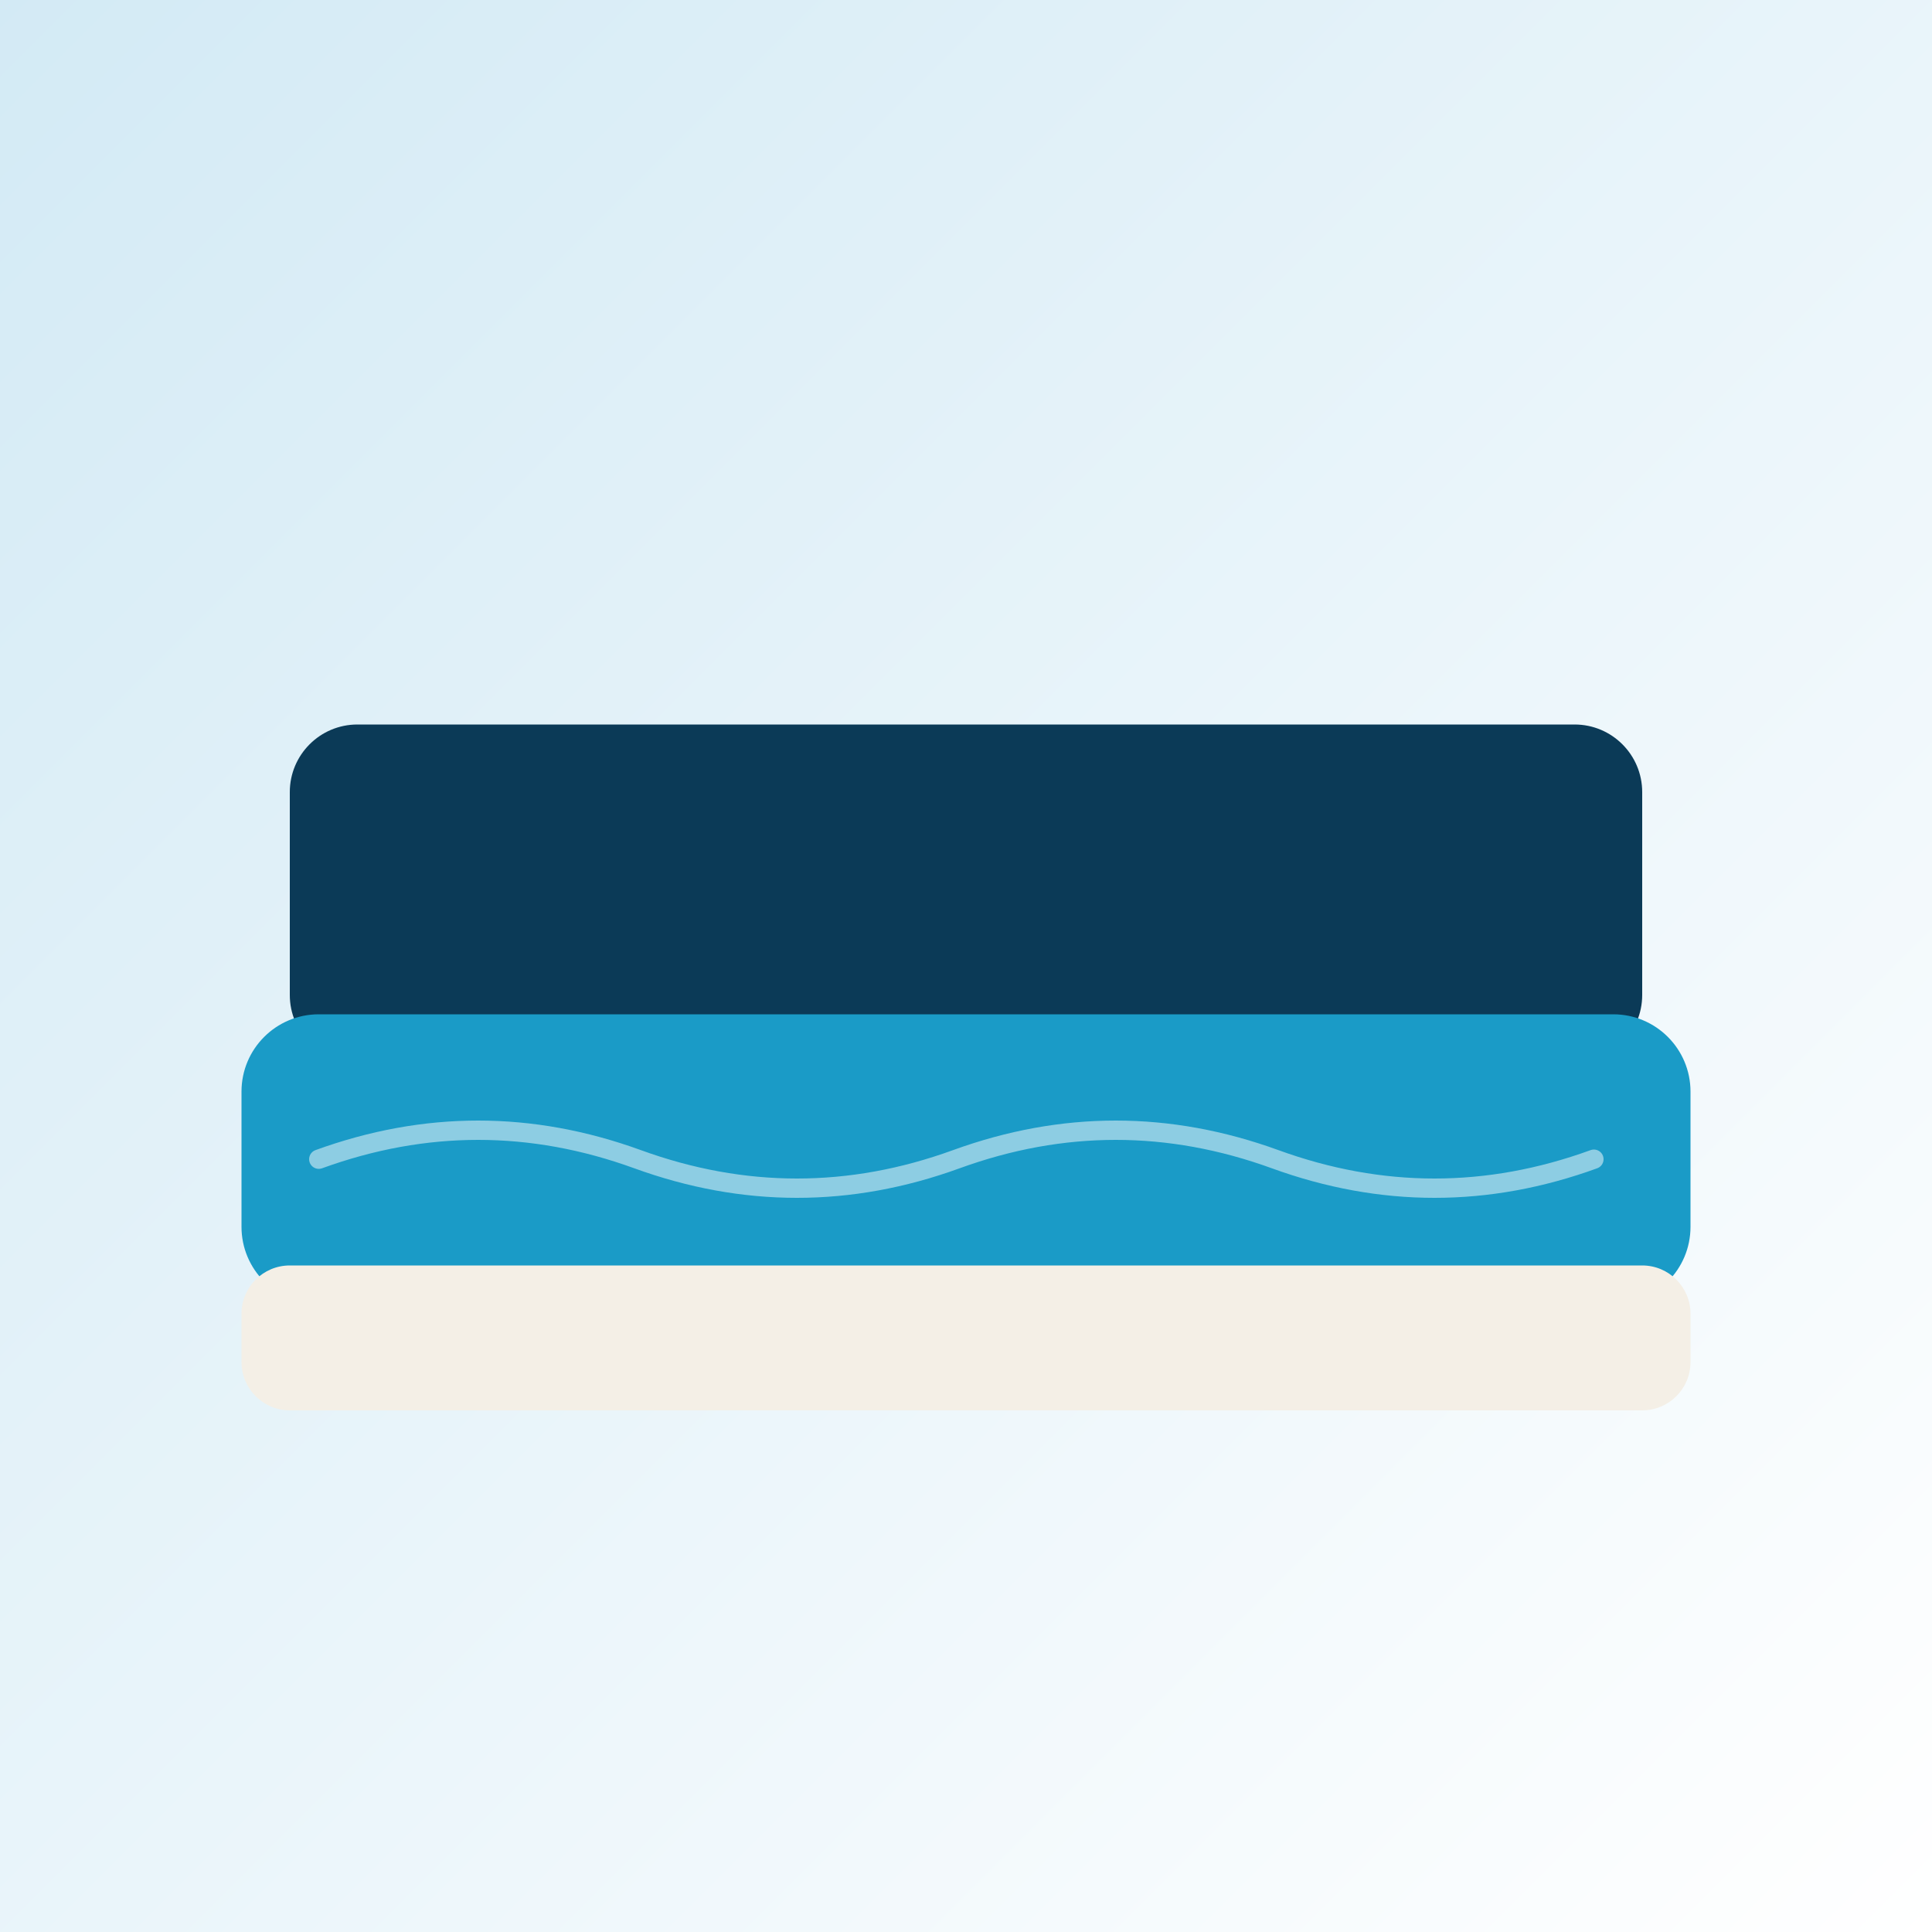
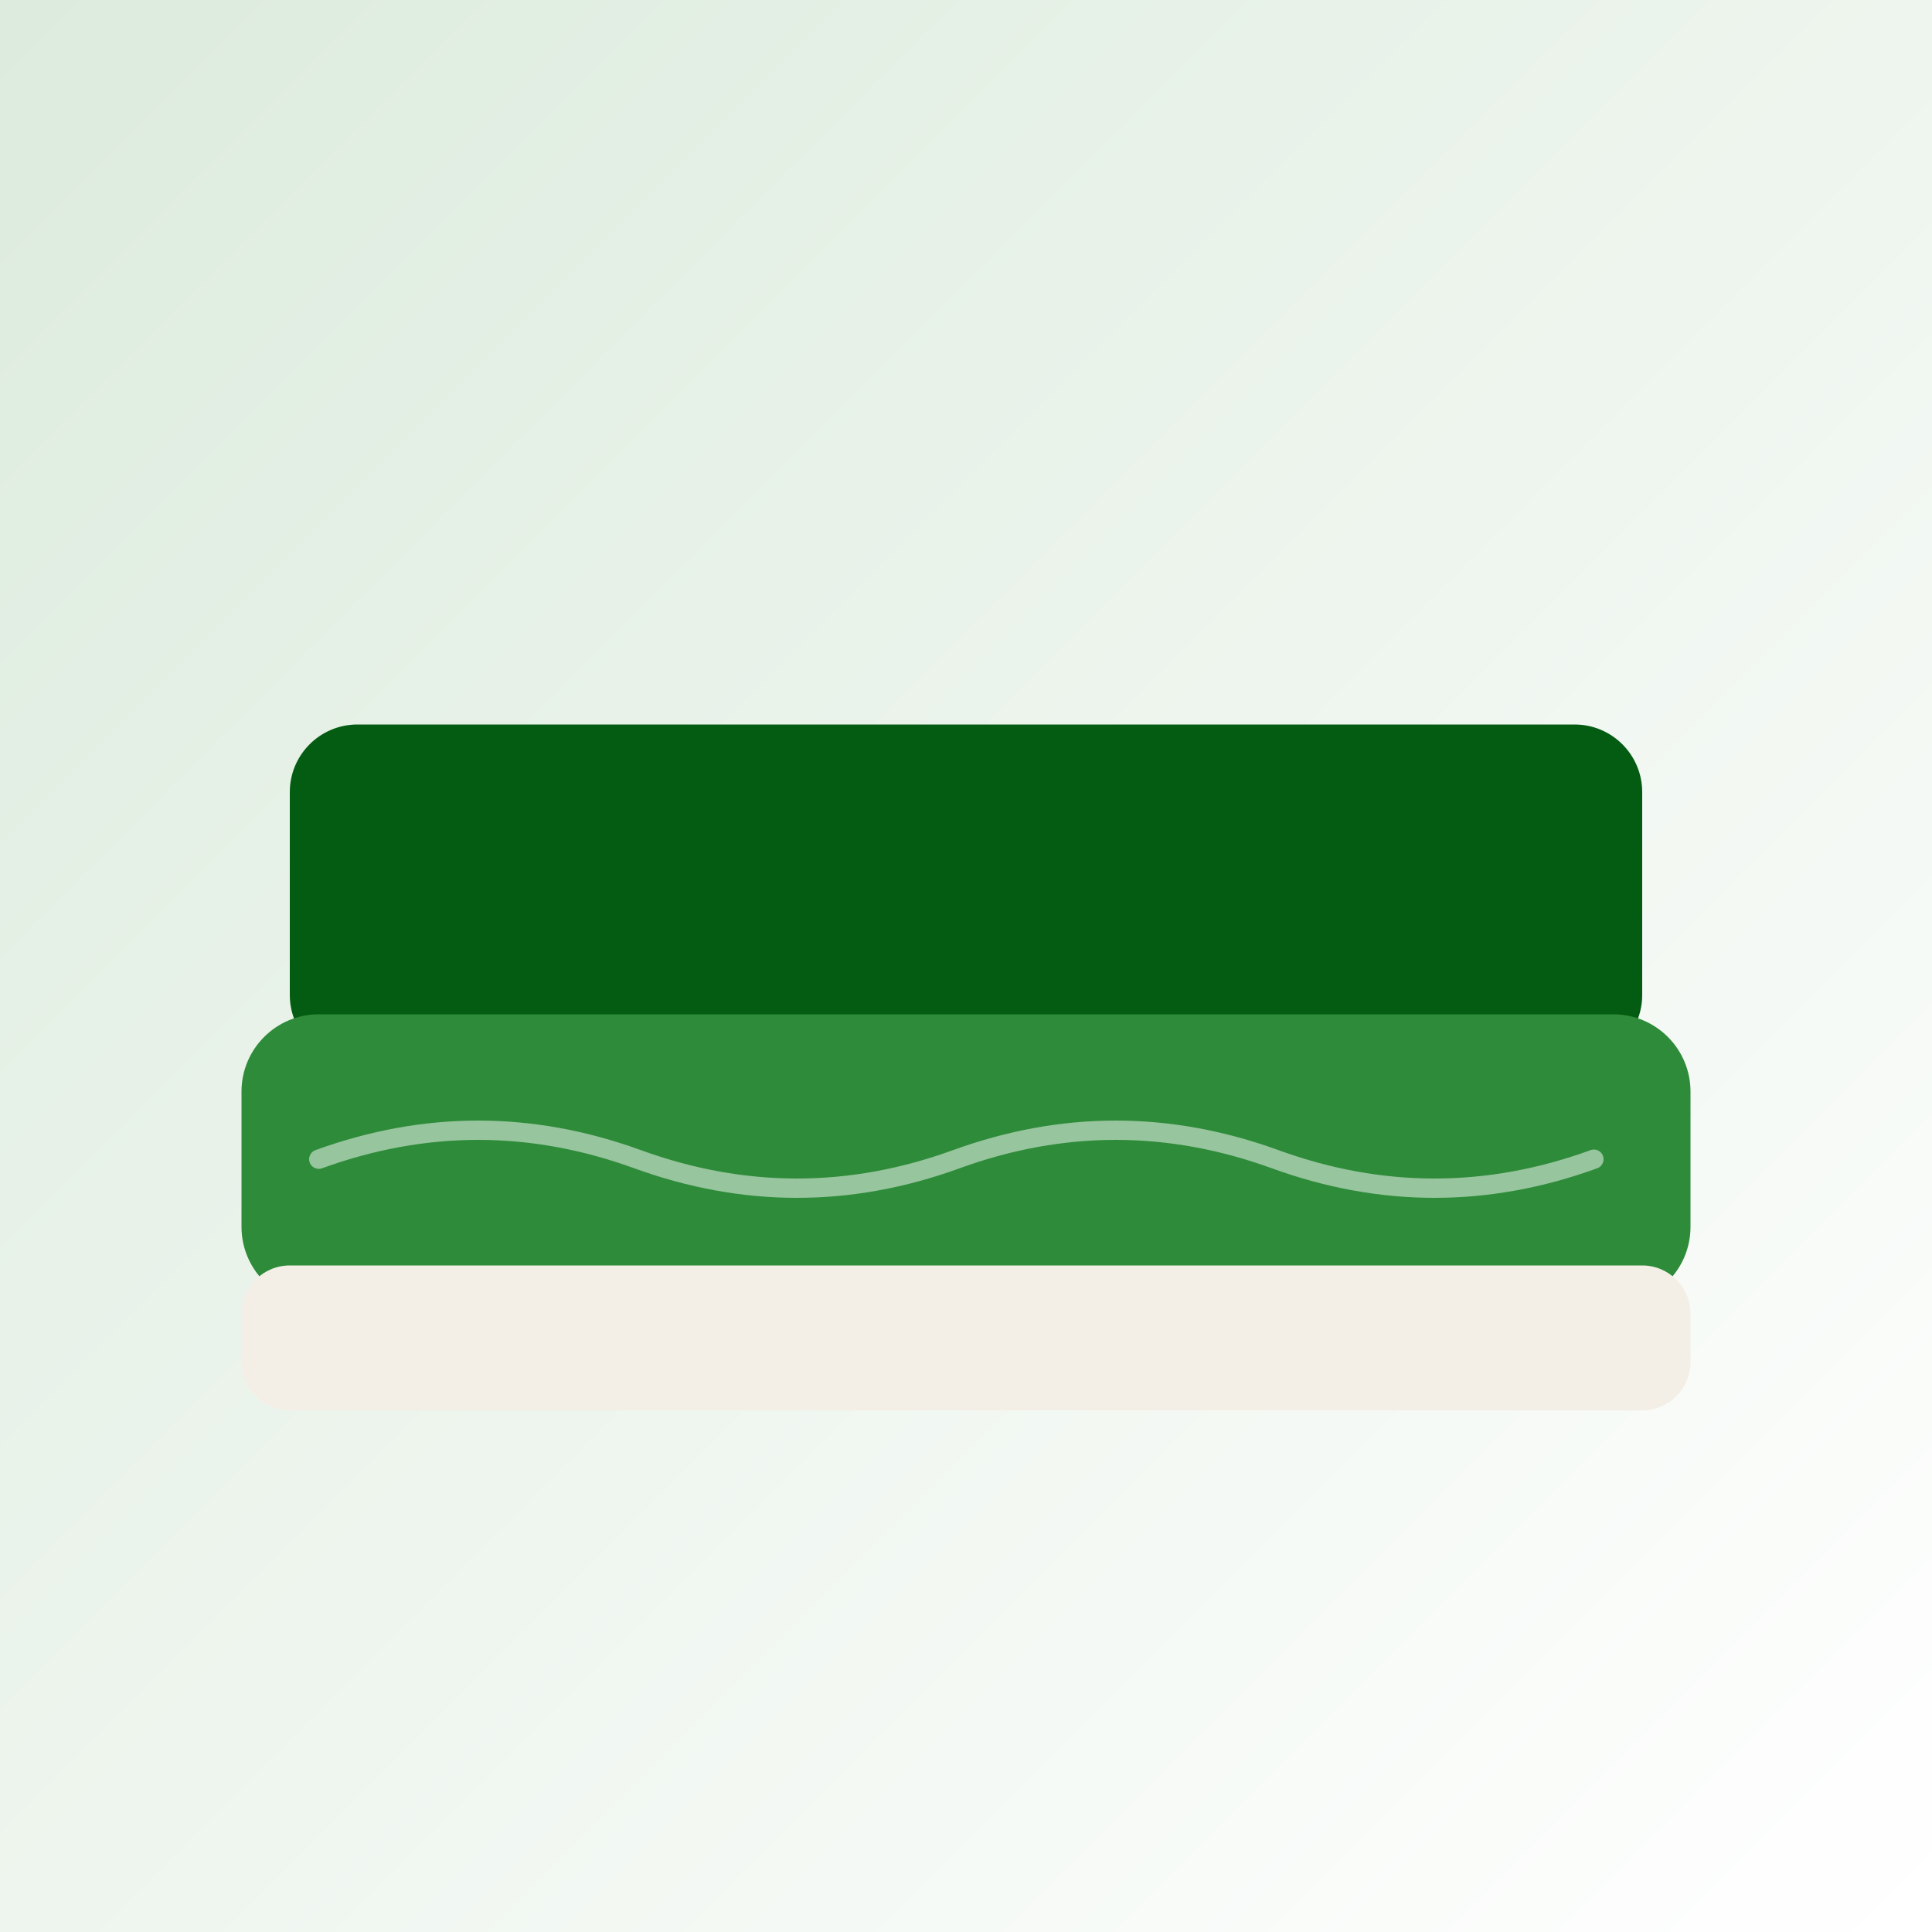
<svg xmlns="http://www.w3.org/2000/svg" viewBox="0 0 400 400">
  <defs>
    <linearGradient id="g" x1="0" y1="0" x2="1" y2="1">
-       <stop offset="0" stop-color="#d3eaf5" />
+       <stop offset="0" stop-color="#dcebdd" />
      <stop offset="1" stop-color="#ffffff" />
    </linearGradient>
  </defs>
  <rect width="400" height="400" fill="url(#g)" />
-   <rect x="60" y="150" width="280" height="70" rx="14" fill="#0b3a57" />
-   <rect x="50" y="210" width="300" height="60" rx="16" fill="#1a9bc7" />
+   <rect x="60" y="150" width="280" height="70" rx="14" fill="#035c11" />
+   <rect x="50" y="210" width="300" height="60" rx="16" fill="#2e8b3a" />
  <path d="M66 240c22-8 44-8 66 0s44 8 66 0 44-8 66 0 44 8 66 0" fill="none" stroke="#fff" stroke-opacity=".5" stroke-width="4" stroke-linecap="round" />
  <rect x="50" y="262" width="300" height="30" rx="10" fill="#f4efe6" />
</svg>
